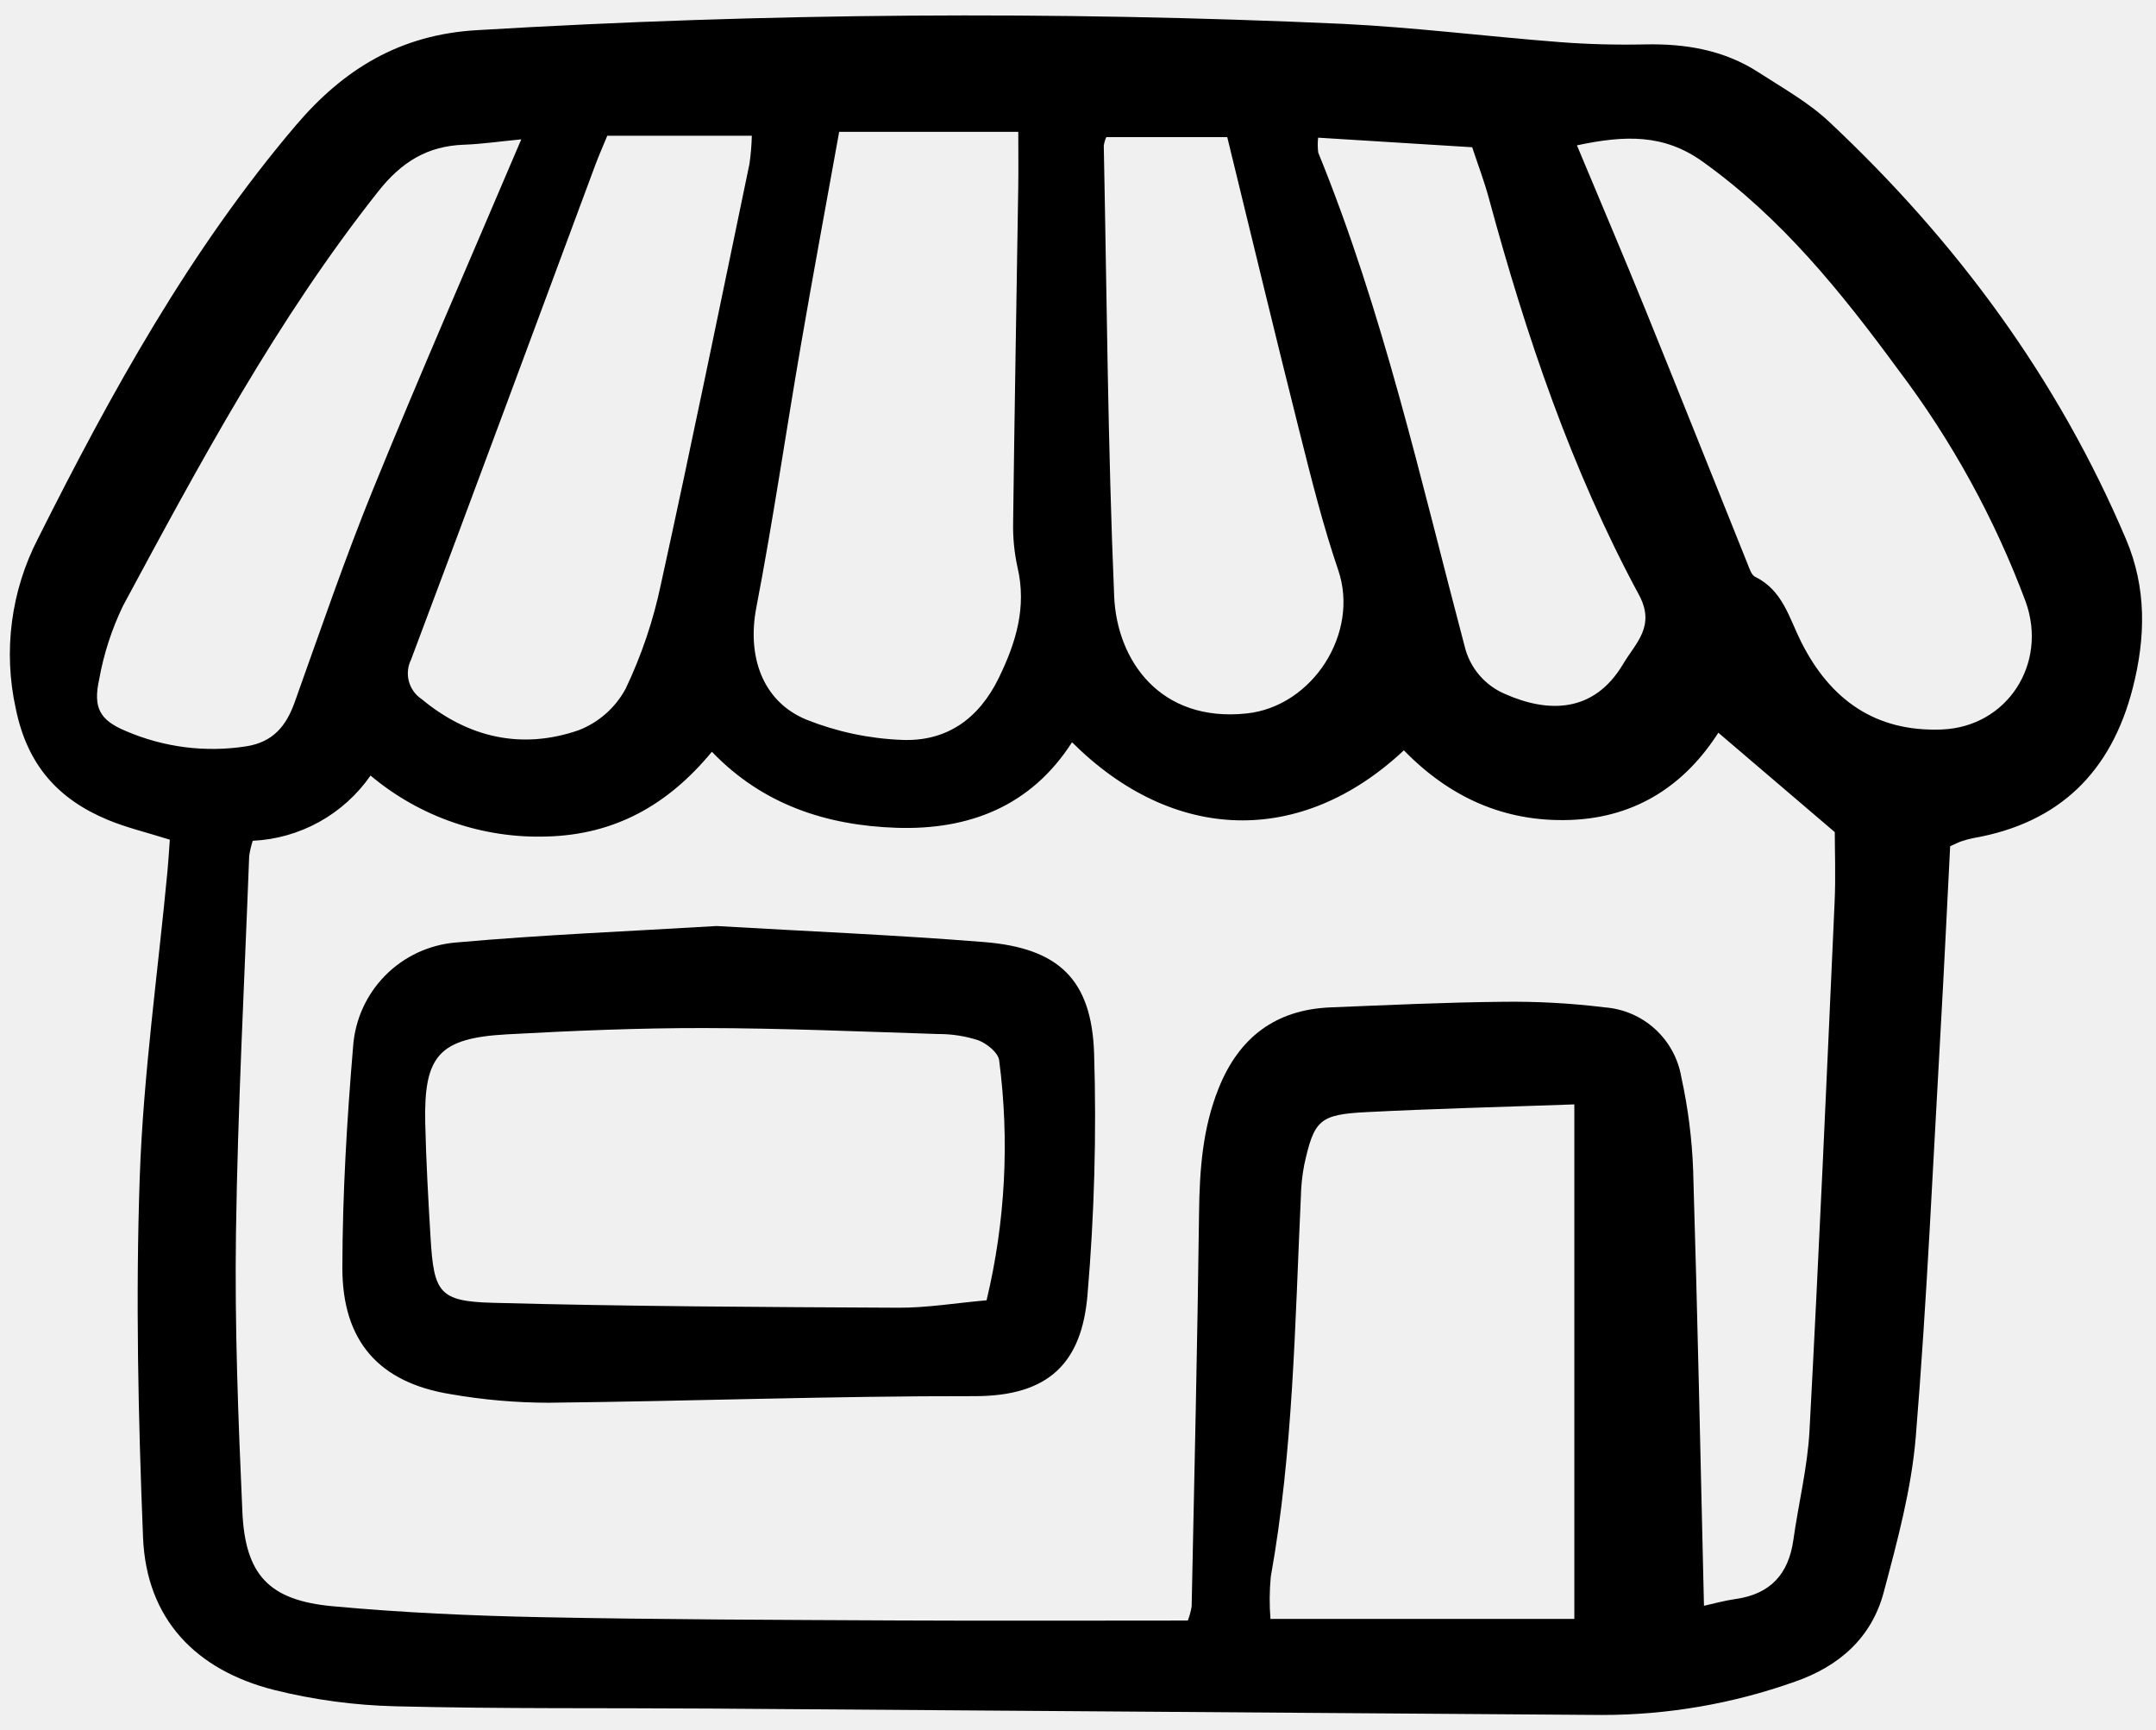
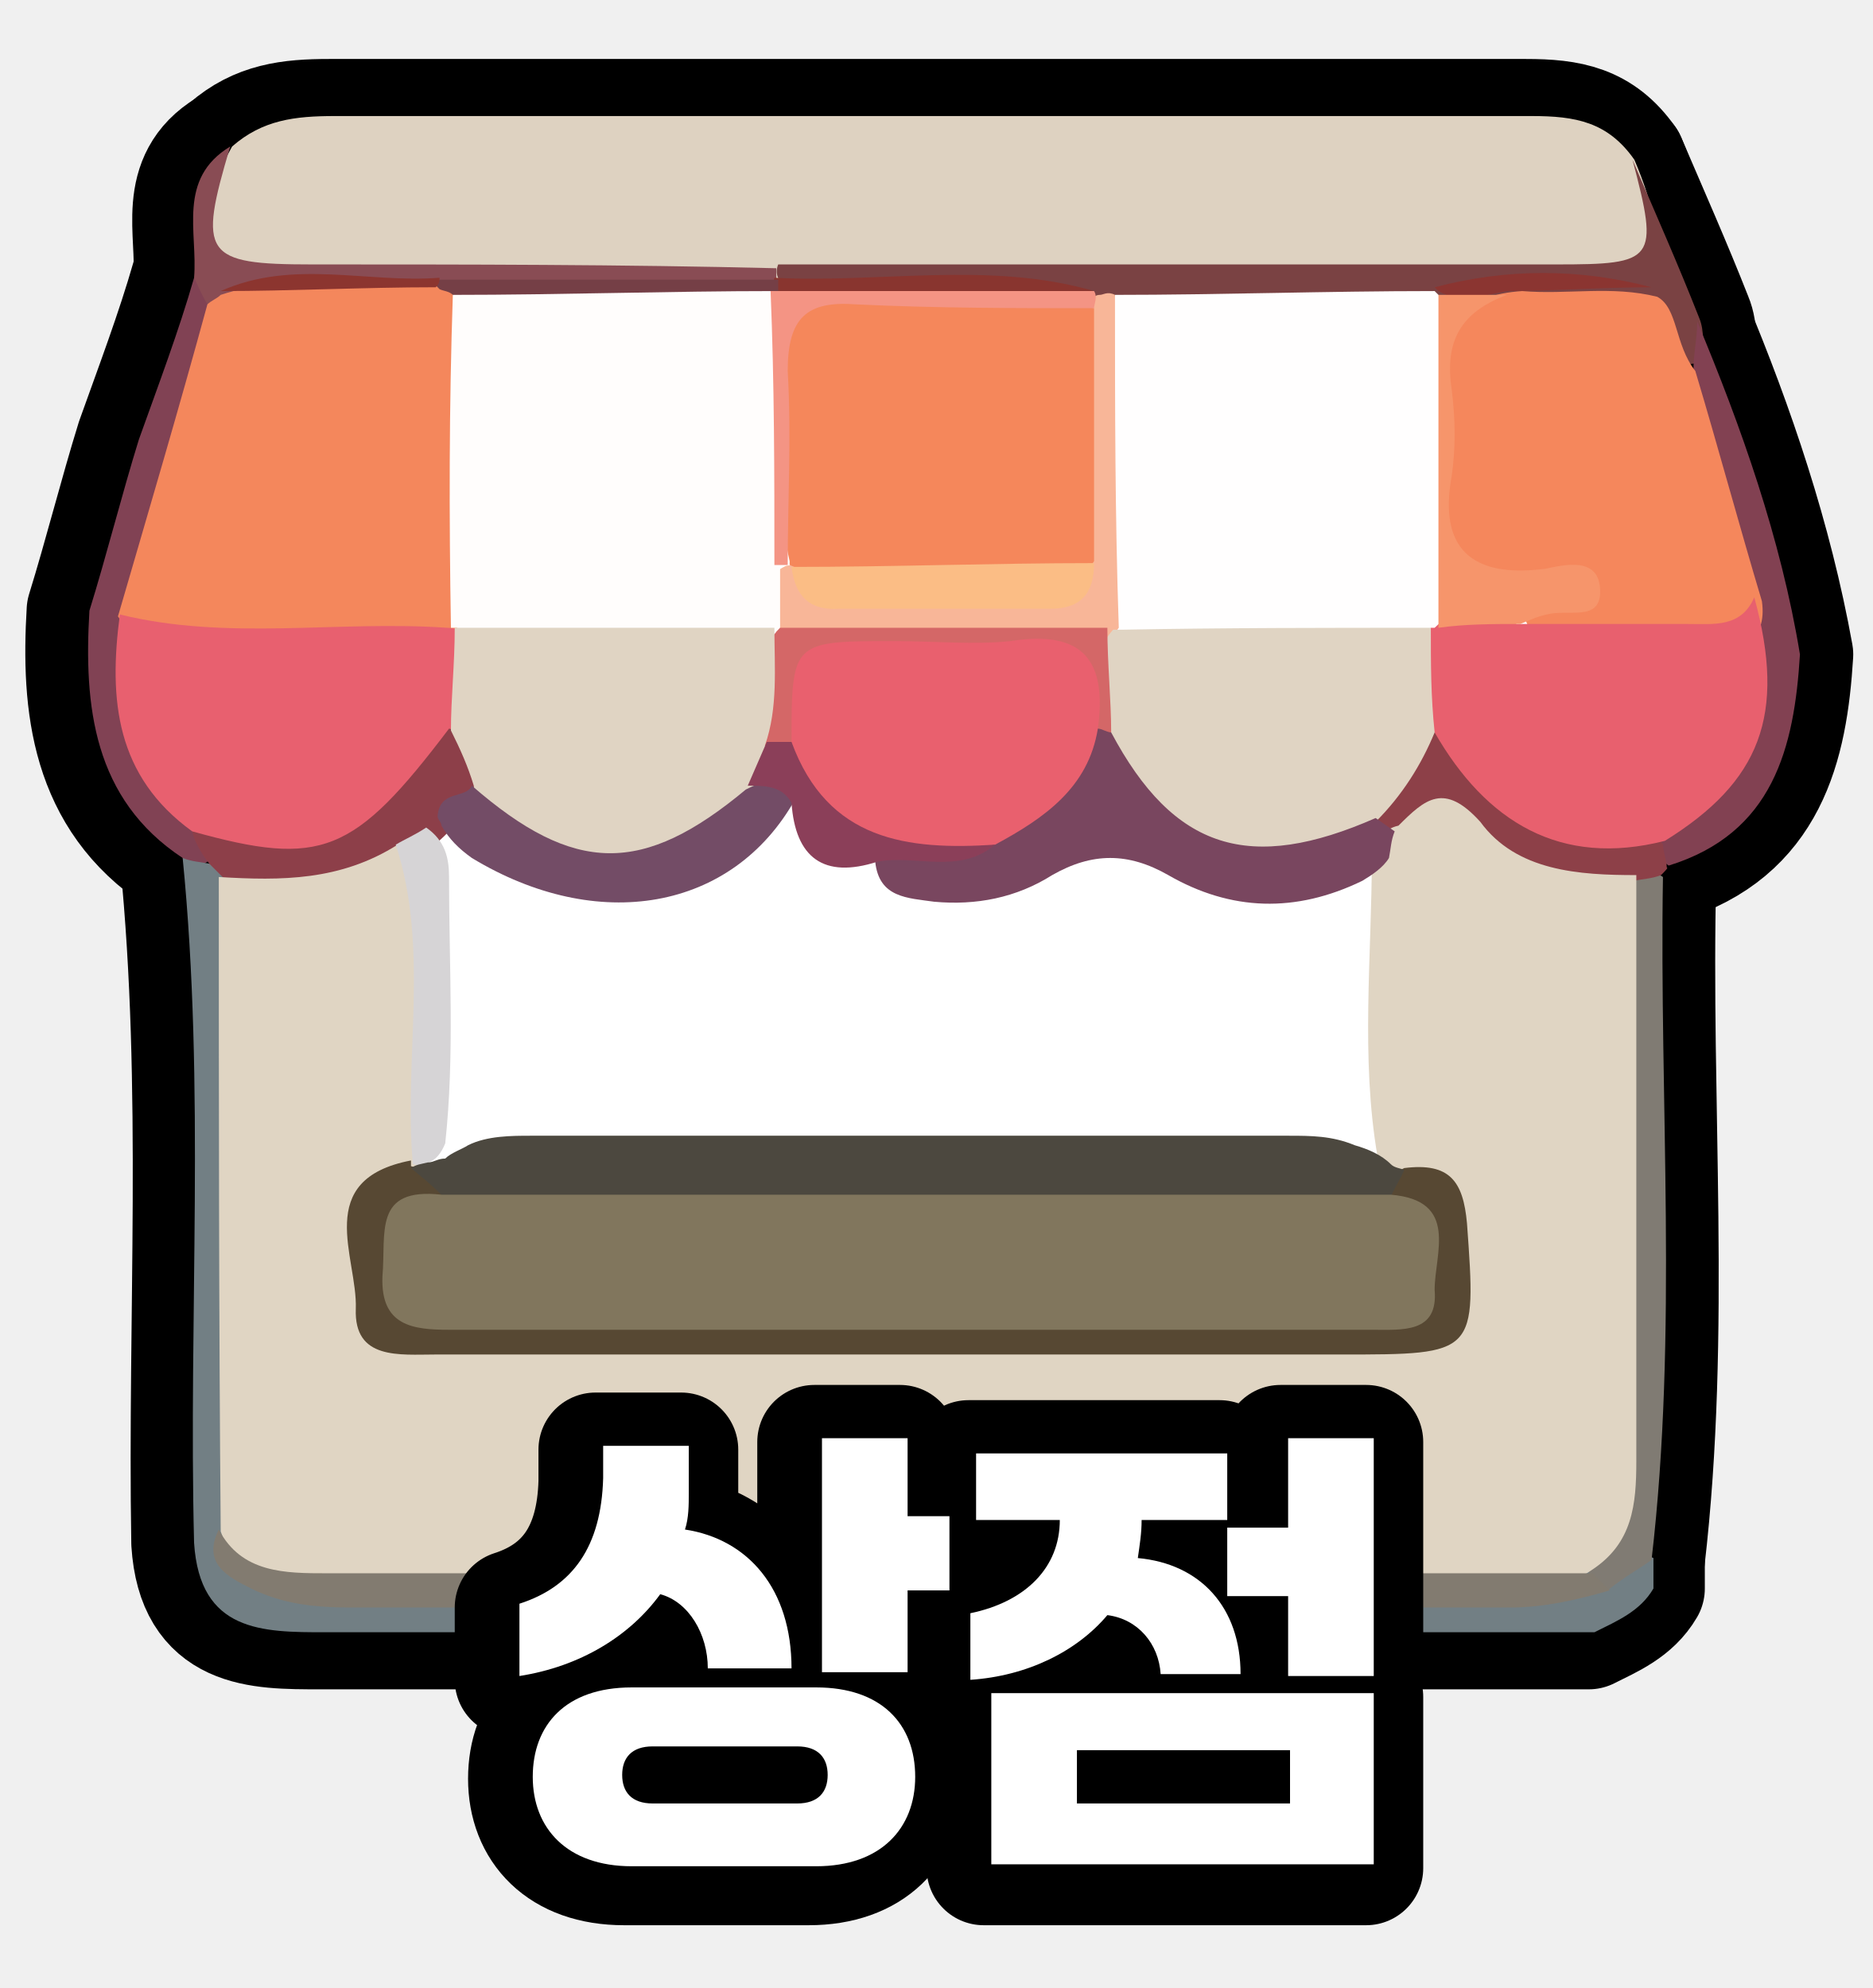
- <svg xmlns="http://www.w3.org/2000/svg" fill="none" height="142" viewBox="0 0 177 142" width="177">
-   <path d="M13.943 68.934C12.03 68.332 10.386 67.946 8.849 67.306C4.765 65.606 2.248 62.806 1.301 58.204C0.249 53.462 0.897 48.501 3.131 44.188C9.124 32.239 15.563 20.56 24.273 10.309C28.181 5.709 32.806 2.83 39.197 2.474C62.848 1.06 86.557 0.888 110.226 1.958C116.16 2.248 122.07 2.994 127.997 3.453C130.34 3.634 132.702 3.696 135.052 3.646C138.387 3.574 141.549 4.11 144.376 5.943C146.349 7.223 148.455 8.394 150.152 9.985C160.582 19.765 168.934 31.053 174.542 44.277C176.238 48.276 176.15 52.342 175.095 56.471C173.336 63.356 169.082 67.563 162.011 68.802C161.68 68.867 161.354 68.954 161.035 69.064C160.823 69.13 160.625 69.24 160.101 69.47C159.851 74.317 159.616 79.328 159.33 84.336C158.689 95.538 158.196 106.752 157.28 117.932C156.926 122.244 155.763 126.522 154.643 130.73C153.653 134.448 150.981 136.806 147.348 138.06C142.264 139.869 136.908 140.793 131.511 140.791C107.149 140.616 82.787 140.441 58.426 140.266C49.782 140.207 41.135 140.295 32.495 140.079C29.133 140.001 25.789 139.552 22.525 138.742C16.107 137.123 12.012 132.95 11.742 126.197C11.348 116.344 11.13 106.458 11.474 96.609C11.767 88.218 12.961 79.858 13.752 71.484C13.822 70.716 13.871 69.939 13.943 68.934ZM97.516 133.039C97.66 132.665 97.765 132.276 97.83 131.88C98.051 121.116 98.306 110.352 98.438 99.585C98.481 96.077 98.719 92.659 100.039 89.358C101.713 85.172 104.714 82.883 109.237 82.701C113.948 82.511 118.661 82.287 123.374 82.242C126.175 82.205 128.974 82.359 131.754 82.701C133.287 82.818 134.738 83.445 135.875 84.48C137.011 85.517 137.77 86.903 138.029 88.419C138.581 90.934 138.906 93.493 139.001 96.067C139.364 107.923 139.603 119.784 139.89 131.827C140.62 131.667 141.561 131.402 142.52 131.265C145.357 130.858 146.84 129.209 147.23 126.417C147.649 123.422 148.393 120.452 148.554 117.446C149.327 102.99 149.963 88.527 150.615 74.062C150.711 71.95 150.629 69.829 150.629 68.313L141.069 60.153C138.406 64.314 134.456 67.116 128.916 67.313C123.456 67.51 118.959 65.409 115.253 61.598C106.817 69.504 96.338 69.235 88.01 60.935C84.641 66.195 79.55 68.155 73.6 67.958C67.876 67.768 62.623 66.071 58.443 61.715C54.804 66.134 50.415 68.525 44.915 68.672C39.631 68.852 34.468 67.069 30.42 63.669C29.327 65.244 27.887 66.546 26.209 67.475C24.532 68.404 22.663 68.934 20.748 69.024C20.618 69.428 20.521 69.843 20.457 70.263C20.069 80.581 19.52 90.897 19.372 101.219C19.262 108.842 19.557 116.479 19.897 124.099C20.131 129.311 22.092 131.384 27.314 131.865C33.004 132.39 38.729 132.647 44.444 132.763C54.208 132.96 63.975 132.983 73.742 133.032C81.599 133.07 89.449 133.039 97.516 133.039ZM129.248 90.665C123.144 90.884 117.672 91.019 112.209 91.298C108.323 91.495 107.885 91.937 107.071 95.635C106.904 96.514 106.811 97.406 106.794 98.302C106.309 108.704 106.17 119.132 104.329 129.43C104.216 130.586 104.207 131.75 104.301 132.908H129.248V90.665ZM68.893 10.823C67.791 16.944 66.727 22.656 65.742 28.382C64.508 35.547 63.463 42.746 62.09 49.883C61.328 53.84 62.556 57.587 66.225 59.089C68.708 60.075 71.341 60.634 74.011 60.741C77.663 60.904 80.339 59.058 81.998 55.652C83.414 52.743 84.295 49.856 83.54 46.598C83.273 45.393 83.15 44.162 83.173 42.929C83.287 33.747 83.453 24.567 83.594 15.386C83.617 13.871 83.597 12.355 83.597 10.823H68.893ZM129.461 11.932C131.458 16.717 133.301 21.036 135.067 25.387C137.883 32.322 140.646 39.278 143.44 46.22C143.605 46.629 143.768 47.198 144.097 47.358C146.36 48.462 146.883 50.741 147.877 52.715C150.256 57.441 153.959 60.097 159.406 59.888C164.78 59.682 168.128 54.492 166.304 49.405C163.755 42.572 160.224 36.147 155.823 30.332C151.169 23.995 146.275 17.904 139.765 13.258C136.591 10.991 133.413 11.092 129.461 11.932ZM61.722 11.145H49.856C49.459 12.108 49.144 12.812 48.876 13.533C43.84 27.076 38.834 40.632 33.745 54.155C33.471 54.707 33.409 55.34 33.568 55.935C33.727 56.53 34.097 57.047 34.61 57.389C38.441 60.567 42.827 61.564 47.501 59.949C49.152 59.311 50.522 58.103 51.361 56.544C52.661 53.819 53.632 50.949 54.252 47.994C56.776 36.508 59.13 24.98 61.526 13.464C61.638 12.697 61.704 11.923 61.722 11.148V11.145ZM90.822 11.259C90.722 11.482 90.653 11.717 90.616 11.959C90.866 24.29 90.948 36.629 91.469 48.949C91.691 54.221 95.243 59.325 102.348 58.571C107.764 57.996 111.626 51.968 109.865 46.807C108.606 43.114 107.658 39.308 106.705 35.518C104.689 27.505 102.762 19.469 100.753 11.258L90.822 11.259ZM42.794 11.44C40.974 11.616 39.541 11.828 38.103 11.879C35.097 11.984 32.977 13.282 31.059 15.705C22.729 26.228 16.429 37.978 10.108 49.717C9.181 51.632 8.52 53.665 8.144 55.759C7.628 58.11 8.185 59.126 10.359 60.026C13.468 61.36 16.89 61.791 20.233 61.267C22.417 60.918 23.491 59.606 24.19 57.658C26.297 51.772 28.313 45.844 30.672 40.059C34.514 30.633 38.599 21.308 42.794 11.442V11.44ZM108.213 11.302C108.168 11.71 108.171 12.123 108.223 12.531C113.571 25.636 116.631 39.422 120.238 53.042C120.445 53.917 120.856 54.73 121.438 55.415C122.02 56.1 122.756 56.638 123.585 56.984C127.064 58.519 130.839 58.579 133.248 54.518C134.276 52.785 135.948 51.42 134.548 48.824C128.998 38.535 125.276 27.519 122.227 16.262C121.852 14.878 121.338 13.531 120.862 12.088L108.213 11.302Z" fill="black" />
-   <path d="M58.821 76.022C66.244 76.454 73.531 76.756 80.796 77.339C86.9 77.829 89.628 80.397 89.823 86.502C90.025 93.11 89.843 99.723 89.279 106.309C88.813 111.815 86.175 114.626 80.008 114.617C68.345 114.599 56.681 115.033 45.016 115.158C42.325 115.152 39.639 114.916 36.988 114.453C31.141 113.508 28.095 110.128 28.107 104.059C28.119 98.011 28.48 91.951 28.988 85.921C29.142 83.719 30.081 81.645 31.634 80.076C33.188 78.507 35.253 77.549 37.454 77.373C44.602 76.734 51.779 76.449 58.821 76.022ZM80.995 106.748C82.538 100.3 82.888 93.624 82.027 87.049C81.952 86.42 81.009 85.66 80.306 85.398C79.236 85.053 78.119 84.881 76.997 84.888C70.6 84.683 64.201 84.408 57.803 84.398C52.417 84.39 47.025 84.619 41.645 84.913C36.052 85.218 34.787 86.642 34.91 92.185C34.979 95.326 35.16 98.467 35.347 101.604C35.617 106.107 36.04 106.834 40.431 106.953C51.533 107.253 62.643 107.302 73.749 107.358C76.083 107.37 78.42 106.976 80.995 106.748Z" fill="black" />
+ <svg xmlns="http://www.w3.org/2000/svg" version="1.1" id="Layer_1" x="0px" y="0px" viewBox="0 0 98.4 104.5" style="enable-background:new 0 0 98.4 104.5;" xml:space="preserve">
+   <style type="text/css">
+ 	.st0{fill:#FFFFFF;stroke:#000000;stroke-width:6;stroke-linecap:round;stroke-linejoin:round;stroke-miterlimit:10;}
+ 	.st1{fill:#DED2C1;stroke:#000000;stroke-width:6;stroke-linecap:round;stroke-linejoin:round;stroke-miterlimit:10;}
+ 	.st2{fill:#7A4243;stroke:#000000;stroke-width:6;stroke-linecap:round;stroke-linejoin:round;stroke-miterlimit:10;}
+ 	.st3{fill:#814254;stroke:#000000;stroke-width:6;stroke-linecap:round;stroke-linejoin:round;stroke-miterlimit:10;}
+ 	.st4{fill:#824152;stroke:#000000;stroke-width:6;stroke-linecap:round;stroke-linejoin:round;stroke-miterlimit:10;}
+ 	.st5{fill:#894C54;stroke:#000000;stroke-width:6;stroke-linecap:round;stroke-linejoin:round;stroke-miterlimit:10;}
+ 	.st6{fill:#727F84;stroke:#000000;stroke-width:6;stroke-linecap:round;stroke-linejoin:round;stroke-miterlimit:10;}
+ 	.st7{fill:#FFFEFE;stroke:#000000;stroke-width:6;stroke-linecap:round;stroke-linejoin:round;stroke-miterlimit:10;}
+ 	.st8{fill:#F5875C;stroke:#000000;stroke-width:6;stroke-linecap:round;stroke-linejoin:round;stroke-miterlimit:10;}
+ 	.st9{fill:#F8B698;stroke:#000000;stroke-width:6;stroke-linecap:round;stroke-linejoin:round;stroke-miterlimit:10;}
+ 	.st10{fill:#89352F;stroke:#000000;stroke-width:6;stroke-linecap:round;stroke-linejoin:round;stroke-miterlimit:10;}
+ 	.st11{fill:#8B3531;stroke:#000000;stroke-width:6;stroke-linecap:round;stroke-linejoin:round;stroke-miterlimit:10;}
+ 	.st12{fill:#807B73;stroke:#000000;stroke-width:6;stroke-linecap:round;stroke-linejoin:round;stroke-miterlimit:10;}
+ 	.st13{fill:#8D4048;stroke:#000000;stroke-width:6;stroke-linecap:round;stroke-linejoin:round;stroke-miterlimit:10;}
+ 	.st14{fill:#F4875C;stroke:#000000;stroke-width:6;stroke-linecap:round;stroke-linejoin:round;stroke-miterlimit:10;}
+ 	.st15{fill:#E8606F;stroke:#000000;stroke-width:6;stroke-linecap:round;stroke-linejoin:round;stroke-miterlimit:10;}
+ 	.st16{fill:#8D3F49;stroke:#000000;stroke-width:6;stroke-linecap:round;stroke-linejoin:round;stroke-miterlimit:10;}
+ 	.st17{fill:#E8606E;stroke:#000000;stroke-width:6;stroke-linecap:round;stroke-linejoin:round;stroke-miterlimit:10;}
+ 	.st18{fill:#753F46;stroke:#000000;stroke-width:6;stroke-linecap:round;stroke-linejoin:round;stroke-miterlimit:10;}
+ 	.st19{fill:#8C352F;stroke:#000000;stroke-width:6;stroke-linecap:round;stroke-linejoin:round;stroke-miterlimit:10;}
+ 	.st20{fill:#E0D5C3;stroke:#000000;stroke-width:6;stroke-linecap:round;stroke-linejoin:round;stroke-miterlimit:10;}
+ 	.st21{fill:#827B70;stroke:#000000;stroke-width:6;stroke-linecap:round;stroke-linejoin:round;stroke-miterlimit:10;}
+ 	.st22{fill:#E0D4C3;stroke:#000000;stroke-width:6;stroke-linecap:round;stroke-linejoin:round;stroke-miterlimit:10;}
+ 	.st23{fill:#F6956B;stroke:#000000;stroke-width:6;stroke-linecap:round;stroke-linejoin:round;stroke-miterlimit:10;}
+ 	.st24{fill:#FFFDFC;stroke:#000000;stroke-width:6;stroke-linecap:round;stroke-linejoin:round;stroke-miterlimit:10;}
+ 	.st25{fill:#F5875B;stroke:#000000;stroke-width:6;stroke-linecap:round;stroke-linejoin:round;stroke-miterlimit:10;}
+ 	.st26{fill:#FBBD85;stroke:#000000;stroke-width:6;stroke-linecap:round;stroke-linejoin:round;stroke-miterlimit:10;}
+ 	.st27{fill:#F49484;stroke:#000000;stroke-width:6;stroke-linecap:round;stroke-linejoin:round;stroke-miterlimit:10;}
+ 	.st28{fill:#D46767;stroke:#000000;stroke-width:6;stroke-linecap:round;stroke-linejoin:round;stroke-miterlimit:10;}
+ 	.st29{fill:#79465F;stroke:#000000;stroke-width:6;stroke-linecap:round;stroke-linejoin:round;stroke-miterlimit:10;}
+ 	.st30{fill:#734C66;stroke:#000000;stroke-width:6;stroke-linecap:round;stroke-linejoin:round;stroke-miterlimit:10;}
+ 	.st31{fill:#D6D4D6;stroke:#000000;stroke-width:6;stroke-linecap:round;stroke-linejoin:round;stroke-miterlimit:10;}
+ 	.st32{fill:#574833;stroke:#000000;stroke-width:6;stroke-linecap:round;stroke-linejoin:round;stroke-miterlimit:10;}
+ 	.st33{fill:#4C483F;stroke:#000000;stroke-width:6;stroke-linecap:round;stroke-linejoin:round;stroke-miterlimit:10;}
+ 	.st34{fill:#E9606E;stroke:#000000;stroke-width:6;stroke-linecap:round;stroke-linejoin:round;stroke-miterlimit:10;}
+ 	.st35{fill:#8B3F59;stroke:#000000;stroke-width:6;stroke-linecap:round;stroke-linejoin:round;stroke-miterlimit:10;}
+ 	.st36{fill:#81765D;stroke:#000000;stroke-width:6;stroke-linecap:round;stroke-linejoin:round;stroke-miterlimit:10;}
+ 	.st37{fill:#FFFFFF;}
+ 	.st38{fill:#DED2C1;}
+ 	.st39{fill:#7A4243;}
+ 	.st40{fill:#814254;}
+ 	.st41{fill:#824152;}
+ 	.st42{fill:#894C54;}
+ 	.st43{fill:#727F84;}
+ 	.st44{fill:#FFFEFE;}
+ 	.st45{fill:#F5875C;}
+ 	.st46{fill:#F8B698;}
+ 	.st47{fill:#89352F;}
+ 	.st48{fill:#8B3531;}
+ 	.st49{fill:#807B73;}
+ 	.st50{fill:#8D4048;}
+ 	.st51{fill:#F4875C;}
+ 	.st52{fill:#E8606F;}
+ 	.st53{fill:#8D3F49;}
+ 	.st54{fill:#E8606E;}
+ 	.st55{fill:#753F46;}
+ 	.st56{fill:#8C352F;}
+ 	.st57{fill:#E0D5C3;}
+ 	.st58{fill:#827B70;}
+ 	.st59{fill:#E0D4C3;}
+ 	.st60{fill:#F6956B;}
+ 	.st61{fill:#FFFDFC;}
+ 	.st62{fill:#F5875B;}
+ 	.st63{fill:#FBBD85;}
+ 	.st64{fill:#F49484;}
+ 	.st65{fill:#D46767;}
+ 	.st66{fill:#79465F;}
+ 	.st67{fill:#734C66;}
+ 	.st68{fill:#D6D4D6;}
+ 	.st69{fill:#574833;}
+ 	.st70{fill:#4C483F;}
+ 	.st71{fill:#E9606E;}
+ 	.st72{fill:#8B3F59;}
+ 	.st73{fill:#81765D;}
+ </style>
+   <g>
+     <rect x="17.1" y="25" class="st0" width="63.6" height="50.8" />
+     <g>
+       <path class="st1" d="M11.9,7.7c1.6-1.4,3.3-1.6,5.4-1.6c21,0,41.9,0,62.9,0c2.3,0,4,0.3,5.4,2.3c2.1,5,1.2,6.6-4,6.6    c-13.7,0-27.2,0-40.9,0c-8.3,0-16.6,0-24.9,0C10.4,14.8,9.1,12.7,11.9,7.7z" />
+       <path class="st2" d="M40.7,13.9c13.7,0,27.2,0,40.9,0c5.2,0,5.4-0.2,4-5.5c1.2,2.8,2.4,5.5,3.5,8.3c0.3,0.7,0.2,1.6,0.2,2.3    c-2.4,0.9-2.4-1.9-4.2-2.3c-3.5-1.6-7.1-1.2-10.6-0.2c-5.2,0.7-10.6,0.7-15.8,0c-0.5,0-0.9-0.2-1.4-0.3c-3.5-1-7.1-0.3-10.6-0.5    c-1.9-0.2-3.8,0.3-5.5-0.5C40.7,14.8,40.5,14.4,40.7,13.9z" />
+       <path class="st3" d="M9.3,45.1c-4.7-3.1-5.2-8-4.9-13c0.9-2.9,1.7-6.1,2.6-9c1-2.8,2.1-5.7,2.9-8.5c1.2,0,1.2,0.9,1.4,1.6    c-0.5,5.5-2.3,10.7-4,16.1c-0.5,4,0.2,7.6,3.1,10.7c0.3,0.7,0.5,1.4,0.2,2.3C10.2,45.6,9.7,45.6,9.3,45.1z" />
+       <path class="st4" d="M94.4,34.4c-0.3,4.9-1.4,9.4-6.9,11.1c-0.3-0.2-0.5-0.5-0.5-1c0-1.4,1-2.3,1.9-3.1c2.6-2.9,3.1-6.2,1.9-9.9    c-0.7-2.4-1.6-4.9-2.3-7.3c-0.3-1.6-1-3.3,0.3-4.7c0-0.9,0.2-1.7,0.2-2.6C91.3,22.4,93.3,28.3,94.4,34.4z" />
+       <path class="st5" d="M10.7,16c-0.3-0.5-0.5-1-0.7-1.4c0.2-2.4-0.9-5.2,1.9-6.9c-1.7,5.7-1.4,6.2,4.3,6.2c8.1,0,16.3,0,24.4,0.2    c0,0.2,0,0.3,0,0.7c-0.2,0.2-0.3,0.3-0.5,0.5c-5.5,1.4-11.1,0.2-16.6,0.5c-3.6,0-7.3-0.3-10.9,0.7C11.9,16.5,11.2,16.5,10.7,16z" />
+       <path class="st6" d="M9.3,45.1c0.5,0.2,0.9,0.2,1.4,0.3c0.9,0,1.4,0.5,1.7,1.2c1,1.7,0.7,3.8,0.7,5.5c0.2,9.2-0.2,18.4,0.2,27.5    c0.7,2.6,2.4,3.5,4.9,3.5c20.4,0,40.9,0,61.3,0c1.2,0,2.3-0.2,3.3-0.7c1.2-0.2,2.4-1.2,3.8-0.5c0,0.5,0,1,0,1.6l0,0    c-0.7,1.2-1.9,1.7-3.1,2.3c-22.2,0-44.5,0-66.7,0c-3.3,0-6.6,0-6.9-4.7C9.7,69.2,10.5,57.2,9.3,45.1z" />
+       <path class="st7" d="M58.3,15.5c5.5,0,11.1-0.2,16.8-0.2c0.2,0.2,0.3,0.3,0.5,0.5c1,5.7,0.9,11.3,0.2,17c-0.3,0.5-0.7,0.9-1,1    c-5.7,1-11.3,1.9-16.8-0.7C56.8,27.2,56.1,21.4,58.3,15.5z" />
+       <path class="st8" d="M88.8,19.5c1.2,4,2.3,8.1,3.5,12.1c0.3,2.1-1.2,2.8-2.6,2.9c-3.1,0.2-6.2,0.7-9.2-0.5    c-0.7-1.2-0.7-2.9-2.9-3.1c-1.6-0.2-1.9-1.9-1.9-3.3c0-2.6,0.2-5.2,0-7.6c-0.3-3.1,1-4.5,4-4.7c2.4,0.2,4.7-0.3,7.1,0.3    C88,16.2,87.8,18.1,88.8,19.5z" />
+       <path class="st9" d="M58.3,15.5c0,5.9,0,11.6,0.2,17.5c-0.2,0.3-0.7,0.7-1,0.9c-5.5,0.3-11.1,0.7-16.5-0.2c-1-0.7-1.4-1.7-1-2.9    c0.2-0.3,0.3-0.7,0.9-1c0.3-0.2,0.9,0,1.2,0.2c4.2,2.6,8.8,0.9,13.2,1c0.7,0,0.9-1,0.9-1.9c0.2-4-0.5-8.1,0.3-12.1    c0.2-0.5,0.3-0.9,0.5-1.2c0.2-0.2,0.3-0.3,0.5-0.3S58,15.3,58.3,15.5z" />
+       <path class="st10" d="M40.5,14.6c5.5,0.3,11.3-0.9,16.8,0.7v0.2c-2.1,1.7-4.5,0.9-6.9,1c-2.9,0.2-5.7,0.2-8.7-0.2    c-0.5-0.2-0.9-0.3-1.2-0.5C40.3,15.3,40.3,14.9,40.5,14.6L40.5,14.6z" />
+       <path class="st11" d="M86.6,15.1c-2.6,0-5.2,0.2-7.6,0.2c-1.2,0.2-2.4,0.7-3.6,0l-0.2-0.2C79,14.1,82.8,14.1,86.6,15.1z" />
+       <path class="st12" d="M86.6,82c-0.7,0.5-1.6,1-2.3,1.6c-0.7-0.3-1.2-0.9-1-1.6c0.9-2.8,1-5.7,1-8.7c0-7.3,0-14.7,0-22    c0-1.7-0.2-3.6,1-5c0.5-0.5,1.2-0.7,1.9-0.2C86.9,57.9,88,70,86.6,82z" />
+       <path class="st13" d="M87.1,46c-0.5,0.2-1,0.2-1.4,0.3c-2.8,1.9-5.4,0.9-7.6-0.5c-1.7-1-3.5-1.4-5.4-1.4c-0.5-0.2-0.9-0.7-1-1.2    c0.3-2.3,1.2-4.2,3.6-5c0.7,0,1.2,0.3,1.7,0.9c2.1,2.9,4.9,4.3,8.3,4.3c0.7,0,1.4,0.3,1.9,1c0,0.3,0.2,0.9,0.2,1.2    C87.4,45.6,87.3,45.8,87.1,46z" />
+       <path class="st14" d="M10.7,16c0.2-0.2,0.5-0.3,0.7-0.5c3.6-1.2,7.3-0.2,10.9-0.5c0.5,0,0.9,0,1.4,0.2c0.9,0.7,1,1.7,1,2.8    c-0.3,4.3-0.2,8.7-0.3,12.8c0,1-0.2,2.1-1,2.8c-4.9,1.9-10,1-15.1,0.7c-1,0-1.7-1-2.3-1.9C7.6,26.9,9.1,21.5,10.7,16z" />
+       <path class="st15" d="M6,32.3c5.7,1.4,11.4,0.3,17.2,0.7c0.5,0,0.9,0.2,1,0.5c0.9,1.7,0.7,3.3,0.2,5c-1.7,2.6-3.1,5.5-6.6,6.6    c-2.8,0.9-5.5,0.9-8-1.4C5.8,40.8,5.5,36.8,6,32.3z" />
+       <path class="st16" d="M9.8,43.7c6.8,1.9,8.5,1.2,13.5-5.4c1.4,0.3,1.7,1.4,1.7,2.6c0,1.2-0.9,1.9-1.7,2.8c-0.3,0.3-0.9,0.9-1.2,1    c-0.5,0.2-1.2,0.7-1.7,1.2c-2.9,1.6-6.1,2.4-9,0.2c-0.2-0.2-0.5-0.5-0.7-0.7C10.4,44.9,10,44.2,9.8,43.7z" />
+       <path class="st17" d="M87.3,44.2c-5.5,1.4-9.4-1-12.1-5.7c-1.9-1.9-1.6-3.6-0.2-5.5h0.2c1.4-1.4,2.9-1.6,4.3-0.2c2.9,0,6.1,0,9,0    c1.4,0,2.8,0.2,3.5-1.4C93.7,37.6,92.3,41.1,87.3,44.2z" />
+       <path class="st18" d="M23.5,15.5c-0.2-0.2-0.5-0.2-0.7-0.3c-0.2-0.2-0.3-0.3-0.2-0.3c0.2-0.2,0.2-0.2,0.3-0.2c5.9,0,11.8,0,17.7,0    c0,0.2,0,0.5,0,0.7c-0.5,0.9-1.2,1.4-2.3,1.4c-4.3,0.3-8.7,0.3-13,0C24.6,16.5,24,16,23.5,15.5z" />
+       <path class="st19" d="M22.8,14.6c0,0.2,0,0.3-0.2,0.5c-3.8,0-7.6,0.2-11.3,0.2C15.2,13.6,19,14.9,22.8,14.6z" />
+       <path class="st20" d="M11.2,46.1c3.3,0.2,6.4,0.2,9.4-1.7c1.4,0.3,1.9,1.4,1.9,2.6c0,4.7,0.5,9.4-0.3,14c-0.5,1-1.6,1.6-2.1,2.6    c-1.6,3.5,0,6.2,3.6,6.2c15.8,0,31.7,0,47.5,0c1.7,0,3.5,0,4-2.1c0.5-2.4,0.5-4.7-2.1-5.9c-0.3-0.2-0.7-0.5-1-1    c-0.9-5.2-0.3-10.6-0.3-15.8c0.2-0.7,0.5-1.4,1.4-1.6c1.4-1.4,2.4-2.3,4.3-0.2c2.1,2.4,5.4,2.6,8.3,2.6c0,10.2,0,20.6,0,30.8    c0,2.3-0.2,4.3-2.3,5.7c-1.4,1-2.9,0.9-4.3,0.9c-20.4,0-40.7,0-61.2,0c-2.6,0-5.5,0.5-6.6-2.9C11.2,69,11.2,57.6,11.2,46.1z" />
+       <path class="st21" d="M11.2,80.4c1.2,2.3,3.5,2.3,5.7,2.3c22.2,0,44.4,0,66.5,0c0.3,0.3,0.5,0.5,0.9,0.9c-1.7,0.5-3.5,0.9-5.2,0.9    c-20.3,0-40.5,0-61,0c-1.9,0-3.6-0.2-5.2-1C11.7,82.9,10.4,82.2,11.2,80.4z" />
+       <path class="st22" d="M75,33c0,1.9,0,3.6,0.2,5.5c-0.7,1.7-1.7,3.3-3.1,4.7c-3.3,4-10.4,3.3-13.3-1.4c-0.7-1-1.2-2.3-1.4-3.5    c0-1.7-0.5-3.6,0.9-5.2c0.2,0,0.3,0,0.5,0C64.1,33,69.4,33,75,33z" />
+       <path class="st23" d="M79.7,32.8c-1.4,0-2.9,0-4.3,0.2c0-5.9,0-11.6,0-17.5c1.2,0,2.4,0,3.6,0c-2.4,0.9-3.3,2.4-2.9,5    c0.2,1.6,0.2,3.1,0,4.5c-0.7,3.8,1,5.4,4.9,4.9c1-0.2,2.9-0.7,2.9,1.2c0,1.6-1.7,0.9-2.8,1.2C80.5,32.4,80.2,32.6,79.7,32.8z" />
+       <path class="st24" d="M23.5,15.5c5.7,0,11.4-0.2,17-0.2v0.2c1.9,4.7,1.7,9.5,0.2,14.4c0,1,0,2.1,0,3.1c-0.2,0.2-0.3,0.3-0.5,0.5    c-5.5,1.4-11.1,2.1-16.5-0.5h-0.3C23.3,27.1,23.3,21.4,23.5,15.5z" />
+       <path class="st25" d="M57.3,16.2c0,4.5,0,9,0,13.3c-0.2,0.3-0.5,0.7-0.9,0.7c-5,0.7-10.2,1.6-15.1-0.5v-0.2    c-0.9-4-0.2-8.1-0.3-12.1c0-0.9,0.2-1.9,1.4-1.9C47.3,16,52.3,15.1,57.3,16.2z" />
+       <path class="st26" d="M41.4,29.8c5.4,0,10.6-0.2,15.9-0.2c0,1.6-0.7,2.4-2.3,2.4c-3.6,0-7.4,0-11.1,0    C42.4,32.1,41.5,31.4,41.4,29.8z" />
+       <path class="st27" d="M57.3,16.2c-4.2,0-8.3,0-12.5-0.2c-2.6-0.2-3.6,0.7-3.6,3.5c0.2,3.5,0,6.8,0,10.2c-0.2,0-0.5,0-0.7,0    c0-4.9,0-9.5-0.2-14.4c5.7,0,11.3,0,17,0C57.5,15.6,57.3,16,57.3,16.2z" />
+       <path class="st28" d="M58,33c0,1.9,0.2,3.8,0.2,5.5c-0.3,0.2-0.7,0-1-0.2c-1.7-4-5.2-2.8-8.3-3.1c-3.6-0.3-6.1,0.7-7.3,4.2    c-0.7,0.3-1.2,0.2-1.7-0.2c-1.2-2.3-0.9-4.3,0.9-6.2h0.2C46.4,33,52.1,33,58,33z" />
+       <path class="st29" d="M57.5,38.3c0.2,0,0.5,0.2,0.7,0.2C61.5,44.7,65.4,46,72,43c0.3,0.2,0.7,0.5,1,0.7c-0.2,0.5-0.2,0.9-0.3,1.4    c-0.3,0.5-0.9,0.9-1.4,1.2c-3.5,1.7-6.9,1.6-10.2-0.3c-2.1-1.2-4-1.2-6.1,0c-1.9,1.2-4,1.6-6.2,1.4c-1.4-0.2-2.9-0.2-3.1-2.1    c1.4-1.7,3.6-0.9,5.2-1.9C54,42.7,55.1,39.5,57.5,38.3z" />
+       <path class="st22" d="M40.5,33c0,2.1,0.2,4.2-0.5,6.2c0.7,1,0.3,2.1-0.3,2.9c-4.3,4-8.3,4.7-12.6,2.3c-1.4-0.7-2.3-1.6-2.4-3.1    c-0.3-1-0.7-1.9-1.2-2.9c0-1.7,0.2-3.5,0.2-5.4C29.2,33,34.8,33,40.5,33z" />
+       <path class="st30" d="M24.6,41.3c5.4,4.7,9,4.7,14.4,0.2c1-0.5,2.1-0.9,2.6,0.5c-3.3,5.9-10.4,7.1-17,3.1c-0.7-0.5-1.2-1-1.6-1.7    c0-0.2-0.2-0.3-0.2-0.5C22.8,41.5,24.2,42,24.6,41.3z" />
+       <path class="st31" d="M21.4,61.2c-0.5-5.5,0.9-11.3-0.9-16.8c0.5-0.3,1-0.5,1.6-0.9c1,0.7,1.2,1.6,1.2,2.6c0,4.7,0.3,9.4-0.2,14    c-0.2,0.5-0.5,0.9-0.9,1C21.8,61.4,21.6,61.2,21.4,61.2z" />
+       <path class="st32" d="M73.6,61.4c2.4-0.3,3.1,0.7,3.3,2.9c0.5,6.9,0.5,6.9-6.6,6.9c-3.3,0-6.6,0-10,0c-12.5,0-25.1,0-37.6,0    c-1.9,0-4.3,0.3-4.2-2.4c0.2-2.8-2.3-6.8,2.9-7.8v0.3c1,0.3,2.3,0.5,1.6,2.1c-1.9,3.6-1.6,4.7,2.4,4.7c14.7,0,29.3,0,44,0    c4,0,4.3-0.7,3.1-4.7C72.2,62.6,72.5,61.9,73.6,61.4z" />
+       <path class="st33" d="M23,62.8c-0.5-0.5-1-0.9-1.6-1.4c0.3-0.2,0.5-0.2,0.9-0.3c0.3,0,0.5-0.2,0.9-0.2c0.3-0.3,0.9-0.5,1.2-0.7    c1-0.5,2.3-0.5,3.3-0.5c13.3,0,26.5,0,39.8,0c1.2,0,2.3,0,3.5,0.5c0.7,0.2,1.4,0.5,1.9,1c0.2,0.2,0.5,0.2,0.7,0.3    c-0.2,0.5-0.5,0.9-0.7,1.4c-1,1.6-2.8,1.6-4.5,1.7c-13.7,0-27.4,0-40.9,0C25.8,64.5,24,64.3,23,62.8z" />
+       <path class="st34" d="M57.5,38.3c-0.5,3.1-2.8,4.7-5.4,6.1c-6.4,1.2-8.8,0.3-10.9-3.6c-0.3-0.7-0.3-1.2,0.2-1.7    c0-5.4,0-5.4,5.4-5.4c2.1,0,4.2,0.2,6.1,0C56.6,33.1,58,34.7,57.5,38.3z" />
+       <path class="st35" d="M41.4,39c1.9,5.2,6.1,5.7,10.7,5.4c-1.9,1.6-4.2,0.5-6.2,0.9c-2.8,0.9-4.3-0.2-4.5-3.1    c-0.5-0.9-1.4-0.9-2.3-0.9c0.3-0.7,0.7-1.6,1-2.3C40.5,39,40.8,39,41.4,39z" />
+       <path class="st36" d="M23,62.8c16.6,0,33.3,0,49.9,0c3.6,0.3,2.3,3.1,2.3,5c0.2,2.3-1.7,2.1-3.3,2.1c-16.1,0-32.4,0-48.5,0    c-1.9,0-3.6-0.2-3.5-2.8C20.1,64.8,19.4,62.4,23,62.8z" />
+     </g>
+   </g>
+   <g>
+     <rect x="17.4" y="25" class="st37" width="63.6" height="50.8" />
+     <g>
+       <path class="st38" d="M12.2,7.7c1.6-1.4,3.3-1.6,5.4-1.6c21,0,41.9,0,62.9,0c2.3,0,4,0.3,5.4,2.3c2.1,5,1.2,6.6-4,6.6    c-13.7,0-27.2,0-40.9,0c-8.3,0-16.6,0-24.9,0C10.6,14.8,9.4,12.7,12.2,7.7z" />
+       <path class="st39" d="M40.9,13.9c13.7,0,27.2,0,40.9,0c5.2,0,5.4-0.2,4-5.5c1.2,2.8,2.4,5.5,3.5,8.3c0.3,0.7,0.2,1.6,0.2,2.3    C87,19.8,87,17,85.3,16.7c-3.5-1.6-7.1-1.2-10.6-0.2c-5.2,0.7-10.6,0.7-15.8,0c-0.5,0-0.9-0.2-1.4-0.3c-3.5-1-7.1-0.3-10.6-0.5    c-1.9-0.2-3.8,0.3-5.5-0.5C40.9,14.8,40.7,14.4,40.9,13.9z" />
+       <path class="st40" d="M9.6,45.1c-4.7-3.1-5.2-8-4.9-13c0.9-2.9,1.7-6.1,2.6-9c1-2.8,2.1-5.7,2.9-8.5c1.2,0,1.2,0.9,1.4,1.6    c-0.5,5.5-2.3,10.7-4,16.1c-0.5,4,0.2,7.6,3.1,10.7c0.3,0.7,0.5,1.4,0.2,2.3C10.4,45.6,9.9,45.6,9.6,45.1z" />
+       <path class="st41" d="M94.6,34.4c-0.3,4.9-1.4,9.4-6.9,11.1c-0.3-0.2-0.5-0.5-0.5-1c0-1.4,1-2.3,1.9-3.1c2.6-2.9,3.1-6.2,1.9-9.9    c-0.7-2.4-1.6-4.9-2.3-7.3c-0.3-1.6-1-3.3,0.3-4.7c0-0.9,0.2-1.7,0.2-2.6C91.5,22.4,93.6,28.3,94.6,34.4z" />
+       <path class="st42" d="M10.9,16c-0.3-0.5-0.5-1-0.7-1.4c0.2-2.4-0.9-5.2,1.9-6.9c-1.7,5.7-1.4,6.2,4.3,6.2c8.1,0,16.3,0,24.4,0.2    c0,0.2,0,0.3,0,0.7c-0.2,0.2-0.3,0.3-0.5,0.5c-5.5,1.4-11.1,0.2-16.6,0.5c-3.6,0-7.3-0.3-10.9,0.7C12.2,16.5,11.5,16.5,10.9,16z" />
+       <path class="st43" d="M9.6,45.1c0.5,0.2,0.9,0.2,1.4,0.3c0.9,0,1.4,0.5,1.7,1.2c1,1.7,0.7,3.8,0.7,5.5c0.2,9.2-0.2,18.4,0.2,27.5    c0.7,2.6,2.4,3.5,4.9,3.5c20.4,0,40.9,0,61.3,0c1.2,0,2.3-0.2,3.3-0.7c1.2-0.2,2.4-1.2,3.8-0.5c0,0.5,0,1,0,1.6l0,0    c-0.7,1.2-1.9,1.7-3.1,2.3c-22.2,0-44.5,0-66.7,0c-3.3,0-6.6,0-6.9-4.7C9.9,69.2,10.8,57.2,9.6,45.1z" />
+       <path class="st44" d="M58.6,15.5c5.5,0,11.1-0.2,16.8-0.2c0.2,0.2,0.3,0.3,0.5,0.5c1,5.7,0.9,11.3,0.2,17c-0.3,0.5-0.7,0.9-1,1    c-5.7,1-11.3,1.9-16.8-0.7C57,27.2,56.3,21.4,58.6,15.5z" />
+       <path class="st45" d="M89.1,19.5c1.2,4,2.3,8.1,3.5,12.1c0.3,2.1-1.2,2.8-2.6,2.9c-3.1,0.2-6.2,0.7-9.2-0.5    c-0.7-1.2-0.7-2.9-2.9-3.1c-1.6-0.2-1.9-1.9-1.9-3.3c0-2.6,0.2-5.2,0-7.6c-0.3-3.1,1-4.5,4-4.7c2.4,0.2,4.7-0.3,7.1,0.3    C88.2,16.2,88,18.1,89.1,19.5z" />
+       <path class="st46" d="M58.6,15.5c0,5.9,0,11.6,0.2,17.5c-0.2,0.3-0.7,0.7-1,0.9c-5.5,0.3-11.1,0.7-16.5-0.2c-1-0.7-1.4-1.7-1-2.9    c0.2-0.3,0.3-0.7,0.9-1c0.3-0.2,0.9,0,1.2,0.2c4.2,2.6,8.8,0.9,13.2,1c0.7,0,0.9-1,0.9-1.9c0.2-4-0.5-8.1,0.3-12.1    c0.2-0.5,0.3-0.9,0.5-1.2c0.2-0.2,0.3-0.3,0.5-0.3S58.2,15.3,58.6,15.5z" />
+       <path class="st47" d="M40.7,14.6c5.5,0.3,11.3-0.9,16.8,0.7v0.2c-2.1,1.7-4.5,0.9-6.9,1c-2.9,0.2-5.7,0.2-8.7-0.2    c-0.5-0.2-0.9-0.3-1.2-0.5C40.6,15.3,40.6,14.9,40.7,14.6L40.7,14.6z" />
+       <path class="st48" d="M86.8,15.1c-2.6,0-5.2,0.2-7.6,0.2c-1.2,0.2-2.4,0.7-3.6,0l-0.2-0.2C79.2,14.1,83,14.1,86.8,15.1z" />
+       <path class="st49" d="M86.8,82c-0.7,0.5-1.6,1-2.3,1.6c-0.7-0.3-1.2-0.9-1-1.6c0.9-2.8,1-5.7,1-8.7c0-7.3,0-14.7,0-22    c0-1.7-0.2-3.6,1-5c0.5-0.5,1.2-0.7,1.9-0.2C87.2,57.9,88.2,70,86.8,82z" />
+       <path class="st50" d="M87.3,46c-0.5,0.2-1,0.2-1.4,0.3c-2.8,1.9-5.4,0.9-7.6-0.5c-1.7-1-3.5-1.4-5.4-1.4c-0.5-0.2-0.9-0.7-1-1.2    c0.3-2.3,1.2-4.2,3.6-5c0.7,0,1.2,0.3,1.7,0.9c2.1,2.9,4.9,4.3,8.3,4.3c0.7,0,1.4,0.3,1.9,1c0,0.3,0.2,0.9,0.2,1.2    C87.7,45.6,87.5,45.8,87.3,46z" />
+       <path class="st51" d="M10.9,16c0.2-0.2,0.5-0.3,0.7-0.5c3.6-1.2,7.3-0.2,10.9-0.5c0.5,0,0.9,0,1.4,0.2c0.9,0.7,1,1.7,1,2.8    c-0.3,4.3-0.2,8.7-0.3,12.8c0,1-0.2,2.1-1,2.8c-4.9,1.9-10,1-15.1,0.7c-1,0-1.7-1-2.3-1.9C7.8,26.9,9.4,21.5,10.9,16z" />
+       <path class="st52" d="M6.3,32.3c5.7,1.4,11.4,0.3,17.2,0.7c0.5,0,0.9,0.2,1,0.5c0.9,1.7,0.7,3.3,0.2,5c-1.7,2.6-3.1,5.5-6.6,6.6    c-2.8,0.9-5.5,0.9-8-1.4C6.1,40.8,5.7,36.8,6.3,32.3z" />
+       <path class="st53" d="M10.1,43.7c6.8,1.9,8.5,1.2,13.5-5.4c1.4,0.3,1.7,1.4,1.7,2.6c0,1.2-0.9,1.9-1.7,2.8c-0.3,0.3-0.9,0.9-1.2,1    c-0.5,0.2-1.2,0.7-1.7,1.2c-2.9,1.6-6.1,2.4-9,0.2c-0.2-0.2-0.5-0.5-0.7-0.7C10.6,44.9,10.2,44.2,10.1,43.7z" />
+       <path class="st54" d="M87.5,44.2c-5.5,1.4-9.4-1-12.1-5.7c-1.9-1.9-1.6-3.6-0.2-5.5h0.2c1.4-1.4,2.9-1.6,4.3-0.2c2.9,0,6.1,0,9,0    c1.4,0,2.8,0.2,3.5-1.4C93.9,37.6,92.5,41.1,87.5,44.2z" />
+       <path class="st55" d="M23.8,15.5c-0.2-0.2-0.5-0.2-0.7-0.3c-0.2-0.2-0.3-0.3-0.2-0.3c0.2-0.2,0.2-0.2,0.3-0.2c5.9,0,11.8,0,17.7,0    c0,0.2,0,0.5,0,0.7c-0.5,0.9-1.2,1.4-2.3,1.4c-4.3,0.3-8.7,0.3-13,0C24.8,16.5,24.3,16,23.8,15.5z" />
+       <path class="st56" d="M23.1,14.6c0,0.2,0,0.3-0.2,0.5c-3.8,0-7.6,0.2-11.3,0.2C15.4,13.6,19.3,14.9,23.1,14.6z" />
+       <path class="st57" d="M11.5,46.1c3.3,0.2,6.4,0.2,9.4-1.7c1.4,0.3,1.9,1.4,1.9,2.6c0,4.7,0.5,9.4-0.3,14c-0.5,1-1.6,1.6-2.1,2.6    c-1.6,3.5,0,6.2,3.6,6.2c15.8,0,31.7,0,47.5,0c1.7,0,3.5,0,4-2.1c0.5-2.4,0.5-4.7-2.1-5.9c-0.3-0.2-0.7-0.5-1-1    c-0.9-5.2-0.3-10.6-0.3-15.8c0.2-0.7,0.5-1.4,1.4-1.6c1.4-1.4,2.4-2.3,4.3-0.2C79.7,45.8,83,46,86,46c0,10.2,0,20.6,0,30.8    c0,2.3-0.2,4.3-2.3,5.7c-1.4,1-2.9,0.9-4.3,0.9c-20.4,0-40.7,0-61.2,0c-2.6,0-5.5,0.5-6.6-2.9C11.5,69,11.5,57.6,11.5,46.1z" />
+       <path class="st58" d="M11.5,80.4c1.2,2.3,3.5,2.3,5.7,2.3c22.2,0,44.4,0,66.5,0c0.3,0.3,0.5,0.5,0.9,0.9c-1.7,0.5-3.5,0.9-5.2,0.9    c-20.3,0-40.5,0-61,0c-1.9,0-3.6-0.2-5.2-1C12,82.9,10.6,82.2,11.5,80.4z" />
+       <path class="st59" d="M75.2,33c0,1.9,0,3.6,0.2,5.5c-0.7,1.7-1.7,3.3-3.1,4.7c-3.3,4-10.4,3.3-13.3-1.4c-0.7-1-1.2-2.3-1.4-3.5    c0-1.7-0.5-3.6,0.9-5.2c0.2,0,0.3,0,0.5,0C64.3,33,69.7,33,75.2,33z" />
+       <path class="st60" d="M79.9,32.8c-1.4,0-2.9,0-4.3,0.2c0-5.9,0-11.6,0-17.5c1.2,0,2.4,0,3.6,0c-2.4,0.9-3.3,2.4-2.9,5    c0.2,1.6,0.2,3.1,0,4.5c-0.7,3.8,1,5.4,4.9,4.9c1-0.2,2.9-0.7,2.9,1.2c0,1.6-1.7,0.9-2.8,1.2C80.8,32.4,80.4,32.6,79.9,32.8z" />
+       <path class="st61" d="M23.8,15.5c5.7,0,11.4-0.2,17-0.2v0.2c1.9,4.7,1.7,9.5,0.2,14.4c0,1,0,2.1,0,3.1c-0.2,0.2-0.3,0.3-0.5,0.5    c-5.5,1.4-11.1,2.1-16.5-0.5h-0.3C23.6,27.1,23.6,21.4,23.8,15.5z" />
+       <path class="st62" d="M57.5,16.2c0,4.5,0,9,0,13.3c-0.2,0.3-0.5,0.7-0.9,0.7c-5,0.7-10.2,1.6-15.1-0.5v-0.2    c-0.9-4-0.2-8.1-0.3-12.1c0-0.9,0.2-1.9,1.4-1.9C47.5,16,52.5,15.1,57.5,16.2z" />
+       <path class="st63" d="M41.6,29.8c5.4,0,10.6-0.2,15.9-0.2c0,1.6-0.7,2.4-2.3,2.4c-3.6,0-7.4,0-11.1,0    C42.6,32.1,41.8,31.4,41.6,29.8z" />
+       <path class="st64" d="M57.5,16.2c-4.2,0-8.3,0-12.5-0.2c-2.6-0.2-3.6,0.7-3.6,3.5c0.2,3.5,0,6.8,0,10.2c-0.2,0-0.5,0-0.7,0    c0-4.9,0-9.5-0.2-14.4c5.7,0,11.3,0,17,0C57.7,15.6,57.5,16,57.5,16.2z" />
+       <path class="st65" d="M58.2,33c0,1.9,0.2,3.8,0.2,5.5c-0.3,0.2-0.7,0-1-0.2c-1.7-4-5.2-2.8-8.3-3.1c-3.6-0.3-6.1,0.7-7.3,4.2    c-0.7,0.3-1.2,0.2-1.7-0.2c-1.2-2.3-0.9-4.3,0.9-6.2h0.2C46.6,33,52.3,33,58.2,33z" />
+       <path class="st66" d="M57.7,38.3c0.2,0,0.5,0.2,0.7,0.2c3.3,6.2,7.3,7.4,13.9,4.5c0.3,0.2,0.7,0.5,1,0.7c-0.2,0.5-0.2,0.9-0.3,1.4    c-0.3,0.5-0.9,0.9-1.4,1.2c-3.5,1.7-6.9,1.6-10.2-0.3c-2.1-1.2-4-1.2-6.1,0c-1.9,1.2-4,1.6-6.2,1.4c-1.4-0.2-2.9-0.2-3.1-2.1    c1.4-1.7,3.6-0.9,5.2-1.9C54.3,42.7,55.3,39.5,57.7,38.3z" />
+       <path class="st59" d="M40.7,33c0,2.1,0.2,4.2-0.5,6.2c0.7,1,0.3,2.1-0.3,2.9c-4.3,4-8.3,4.7-12.6,2.3c-1.4-0.7-2.3-1.6-2.4-3.1    c-0.3-1-0.7-1.9-1.2-2.9c0-1.7,0.2-3.5,0.2-5.4C29.5,33,35,33,40.7,33z" />
+       <path class="st67" d="M24.8,41.3c5.4,4.7,9,4.7,14.4,0.2c1-0.5,2.1-0.9,2.6,0.5c-3.3,5.9-10.4,7.1-17,3.1c-0.7-0.5-1.2-1-1.6-1.7    c0-0.2-0.2-0.3-0.2-0.5C23.1,41.5,24.5,42,24.8,41.3z" />
+       <path class="st68" d="M21.7,61.2c-0.5-5.5,0.9-11.3-0.9-16.8c0.5-0.3,1-0.5,1.6-0.9c1,0.7,1.2,1.6,1.2,2.6c0,4.7,0.3,9.4-0.2,14    c-0.2,0.5-0.5,0.9-0.9,1C22,61.4,21.9,61.2,21.7,61.2z" />
+       <path class="st69" d="M73.8,61.4c2.4-0.3,3.1,0.7,3.3,2.9c0.5,6.9,0.5,6.9-6.6,6.9c-3.3,0-6.6,0-10,0c-12.5,0-25.1,0-37.6,0    c-1.9,0-4.3,0.3-4.2-2.4s-2.3-6.8,2.9-7.8v0.3c1,0.3,2.3,0.5,1.6,2.1c-1.9,3.6-1.6,4.7,2.4,4.7c14.7,0,29.3,0,44,0    c4,0,4.3-0.7,3.1-4.7C72.4,62.6,72.8,61.9,73.8,61.4z" />
+       <path class="st70" d="M23.2,62.8c-0.5-0.5-1-0.9-1.6-1.4c0.3-0.2,0.5-0.2,0.9-0.3c0.3,0,0.5-0.2,0.9-0.2c0.3-0.3,0.9-0.5,1.2-0.7    c1-0.5,2.3-0.5,3.3-0.5c13.3,0,26.5,0,39.8,0c1.2,0,2.3,0,3.5,0.5c0.7,0.2,1.4,0.5,1.9,1c0.2,0.2,0.5,0.2,0.7,0.3    c-0.2,0.5-0.5,0.9-0.7,1.4c-1,1.6-2.8,1.6-4.5,1.7c-13.7,0-27.4,0-40.9,0C26,64.5,24.3,64.3,23.2,62.8z" />
+       <path class="st71" d="M57.7,38.3c-0.5,3.1-2.8,4.7-5.4,6.1c-6.4,1.2-8.8,0.3-10.9-3.6c-0.3-0.7-0.3-1.2,0.2-1.7    c0-5.4,0-5.4,5.4-5.4c2.1,0,4.2,0.2,6.1,0C56.9,33.1,58.2,34.7,57.7,38.3z" />
+       <path class="st72" d="M41.6,39c1.9,5.2,6.1,5.7,10.7,5.4c-1.9,1.6-4.2,0.5-6.2,0.9c-2.8,0.9-4.3-0.2-4.5-3.1    c-0.5-0.9-1.4-0.9-2.3-0.9c0.3-0.7,0.7-1.6,1-2.3C40.7,39,41.1,39,41.6,39z" />
+       <path class="st73" d="M23.2,62.8c16.6,0,33.3,0,49.9,0c3.6,0.3,2.3,3.1,2.3,5c0.2,2.3-1.7,2.1-3.3,2.1c-16.1,0-32.4,0-48.5,0    c-1.9,0-3.6-0.2-3.5-2.8C20.3,64.8,19.6,62.4,23.2,62.8z" />
+     </g>
+   </g>
+   <g>
+     <path class="st0" d="M26.9,88.3v-3.8c2.8-0.9,4.3-3,4.4-6.6v-1.7h4.5v2.5c0,0.6,0,1.3-0.2,1.9c3.3,0.5,5.6,3.1,5.6,7.3h-4.4   c0-1.8-1-3.5-2.5-3.9C32.7,86.2,30.1,87.8,26.9,88.3z M42.5,88.8c3.4,0,5.2,1.9,5.2,4.7c0,2.7-1.8,4.7-5.2,4.7h-9.7   c-3.4,0-5.2-2-5.2-4.7c0-2.7,1.7-4.7,5.2-4.7H42.5z M41.5,95c1.1,0,1.6-0.6,1.6-1.5c0-0.9-0.5-1.5-1.6-1.5h-7.6   c-1.1,0-1.6,0.6-1.6,1.5c0,0.9,0.5,1.5,1.6,1.5H41.5z M47.3,79.9h2.2v3.9h-2.2v4.3h-4.5V75.8h4.5V79.9z" />
+     <path class="st0" d="M50.6,88.5v-3.5c2.9-0.6,4.7-2.4,4.7-4.9v0h-4.4v-3.5h13.2V80h-4.5v0c0,0.7-0.1,1.3-0.2,2   c3.3,0.3,5.4,2.6,5.4,6.1h-4.2c-0.1-1.6-1.2-2.9-2.8-3.1C56.2,87,53.6,88.3,50.6,88.5z M51.7,89.2h20.1v9H51.7V89.2z M67.4,95.1   v-2.8H56.2v2.8H67.4z M64.1,80.5h3.2v-4.7h4.5v12.5h-4.5v-4.2h-3.2V80.5z" />
+   </g>
+   <g>
+     <path class="st37" d="M27.3,88.1v-3.8c2.8-0.9,4.3-3,4.4-6.6V76h4.5v2.5c0,0.6,0,1.3-0.2,1.9c3.3,0.5,5.6,3.1,5.6,7.3h-4.4   c0-1.8-1-3.5-2.5-3.9C33.1,86,30.5,87.6,27.3,88.1z M42.9,88.7c3.4,0,5.2,1.9,5.2,4.7c0,2.7-1.8,4.7-5.2,4.7h-9.7   c-3.4,0-5.2-2-5.2-4.7c0-2.7,1.7-4.7,5.2-4.7H42.9z M41.9,94.8c1.1,0,1.6-0.6,1.6-1.5c0-0.9-0.5-1.5-1.6-1.5h-7.6   c-1.1,0-1.6,0.6-1.6,1.5c0,0.9,0.5,1.5,1.6,1.5H41.9z M47.7,79.7h2.2v3.9h-2.2v4.3h-4.5V75.6h4.5V79.7z" />
+     <path class="st37" d="M51,88.3v-3.5c2.9-0.6,4.7-2.4,4.7-4.9v0h-4.4v-3.5h13.2v3.5H60v0c0,0.7-0.1,1.3-0.2,2   c3.3,0.3,5.4,2.6,5.4,6.1H61c-0.1-1.6-1.2-2.9-2.8-3.1C56.6,86.8,54,88.1,51,88.3z M52.1,89h20.1v9H52.1V89z M67.8,94.9V92H56.6   v2.8H67.8z M64.5,80.3h3.2v-4.7h4.5v12.5h-4.5v-4.2h-3.2V80.3z" />
+   </g>
</svg>
